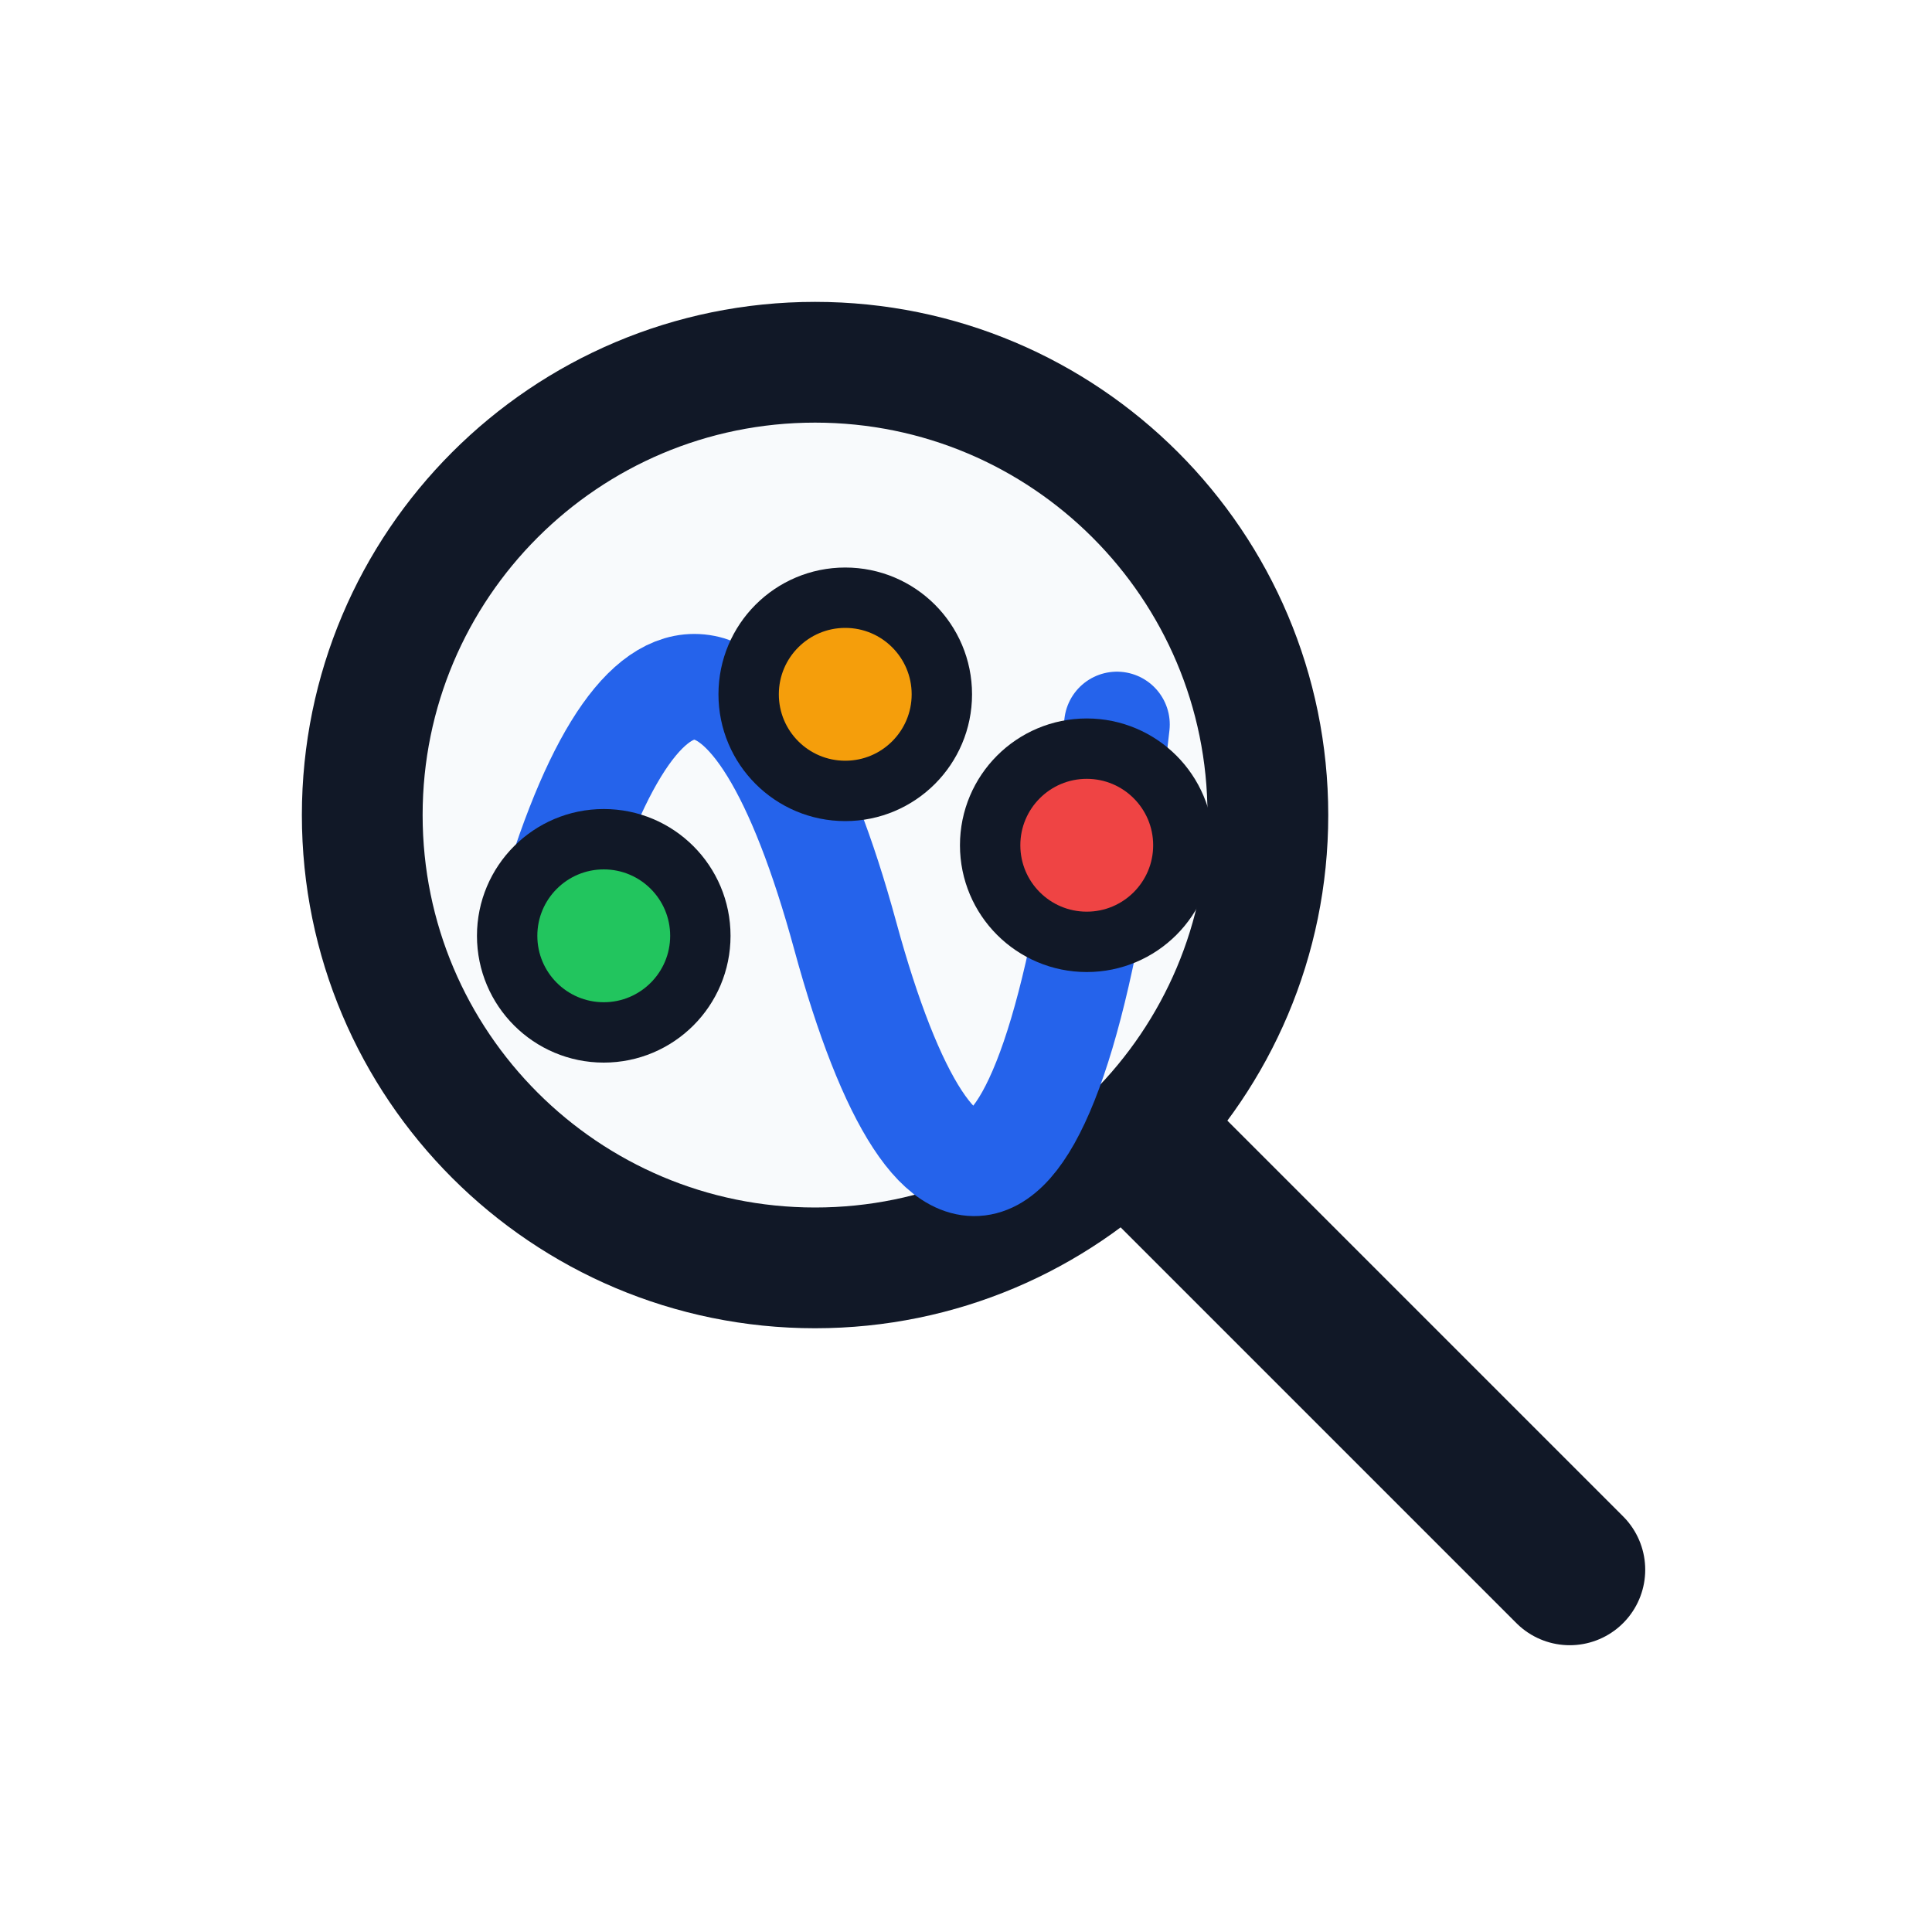
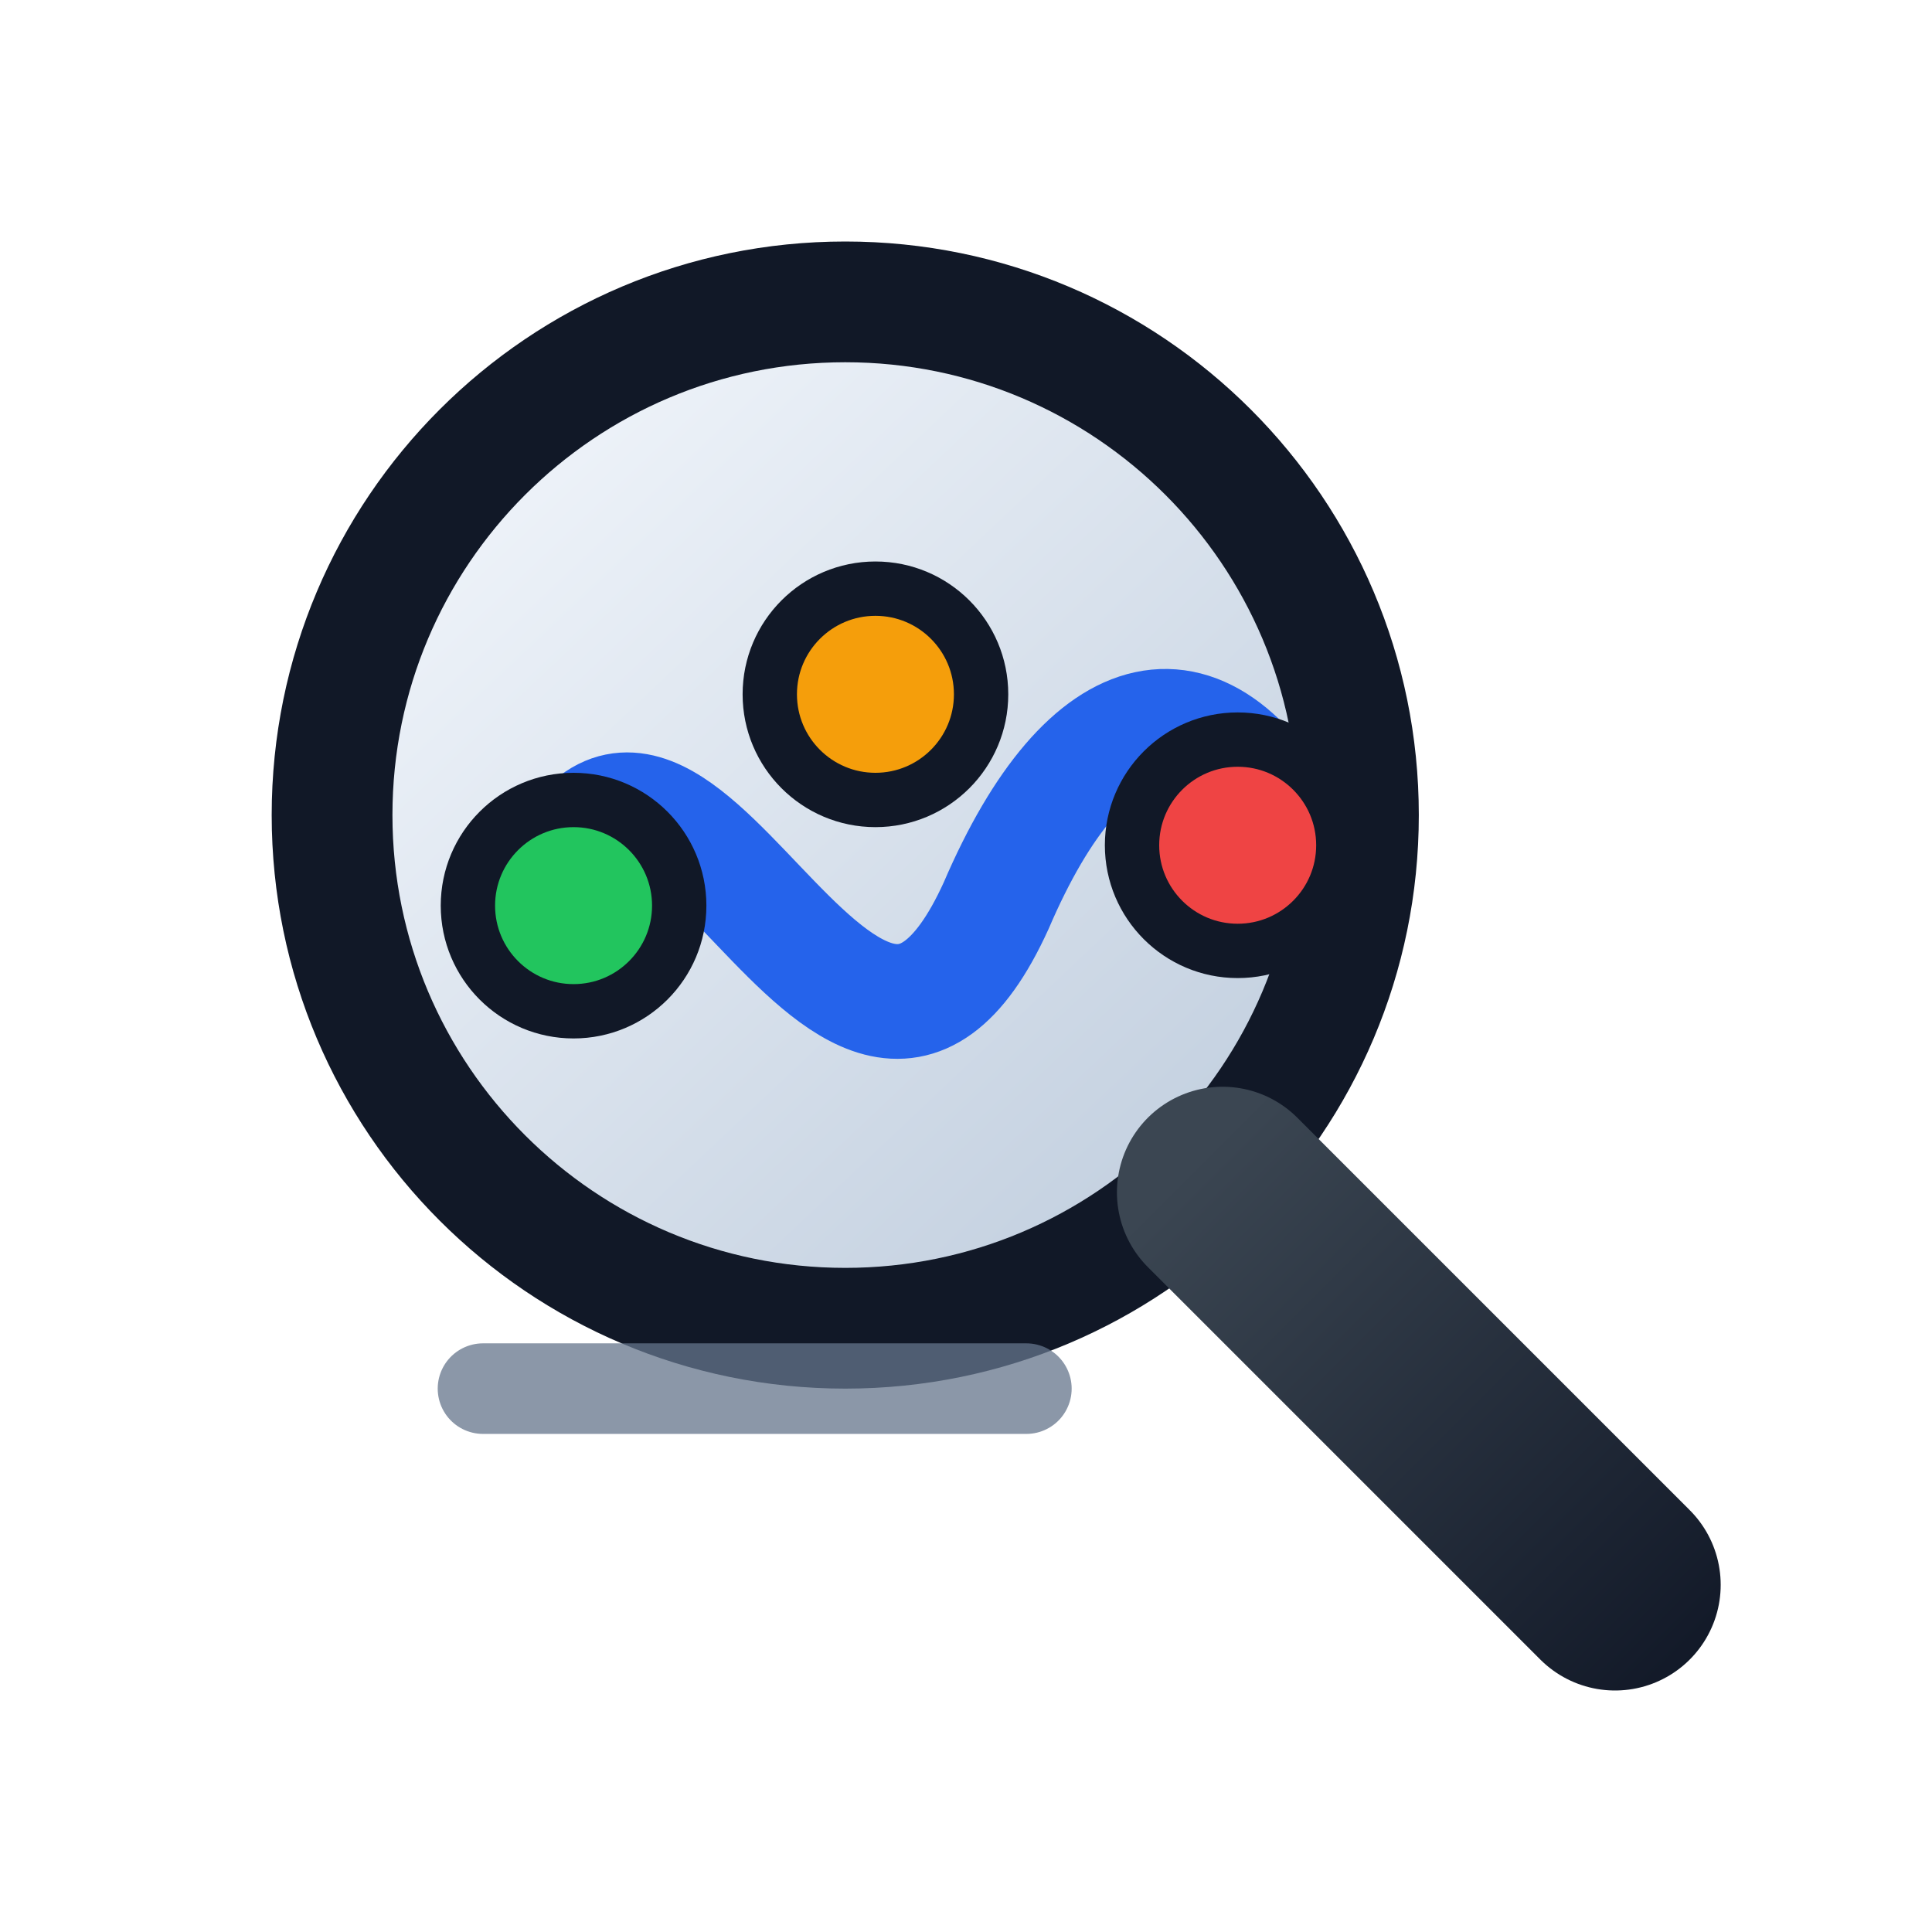
- <svg xmlns="http://www.w3.org/2000/svg" width="64" height="64" viewBox="0 0 64 64" fill="none">
-   <circle cx="27" cy="27" r="15" fill="#F8FAFC" stroke="#111827" stroke-width="4" />
-   <path d="M38 38 L52 52" stroke="#111827" stroke-width="5" stroke-linecap="round" />
-   <path d="M18 31 C21 20, 25 20, 28 31 S35 42, 37 24" stroke="#2563EB" stroke-width="3.5" stroke-linecap="round" stroke-linejoin="round" />
-   <circle cx="20" cy="31" r="3.2" fill="#22C55E" stroke="#111827" stroke-width="2" />
-   <circle cx="28" cy="23" r="3.2" fill="#F59E0B" stroke="#111827" stroke-width="2" />
-   <circle cx="36" cy="28" r="3.2" fill="#EF4444" stroke="#111827" stroke-width="2" />
+ <svg xmlns="http://www.w3.org/2000/svg" viewBox="0 0 64 64" role="img" aria-label="Analyze">
+   <defs>
+     <linearGradient id="lens" x1="12" y1="9" x2="46" y2="45" gradientUnits="userSpaceOnUse">
+       <stop offset="0" stop-color="#f8fbff" />
+       <stop offset="1" stop-color="#b8c7d9" />
+     </linearGradient>
+     <linearGradient id="handle" x1="39" y1="39" x2="56" y2="56" gradientUnits="userSpaceOnUse">
+       <stop offset="0" stop-color="#3b4652" />
+       <stop offset="1" stop-color="#111827" />
+     </linearGradient>
+   </defs>
+   <circle cx="28" cy="27" r="17" fill="url(#lens)" stroke="#111827" stroke-width="4" />
+   <path d="M40.5 39.5 53.5 52.5" stroke="url(#handle)" stroke-width="7" stroke-linecap="round" />
+   <path d="M18 30c4-11 10 11 15 0 3-7 7-8 10-2" fill="none" stroke="#2563eb" stroke-width="3.8" stroke-linecap="round" />
+   <circle cx="19" cy="30" r="3.5" fill="#22c55e" stroke="#111827" stroke-width="1.8" />
+   <circle cx="29" cy="23" r="3.5" fill="#f59e0b" stroke="#111827" stroke-width="1.8" />
+   <circle cx="41" cy="28" r="3.5" fill="#ef4444" stroke="#111827" stroke-width="1.8" />
+   <path d="M16 46h18" stroke="#64748b" stroke-width="3" stroke-linecap="round" opacity=".75" />
</svg>
